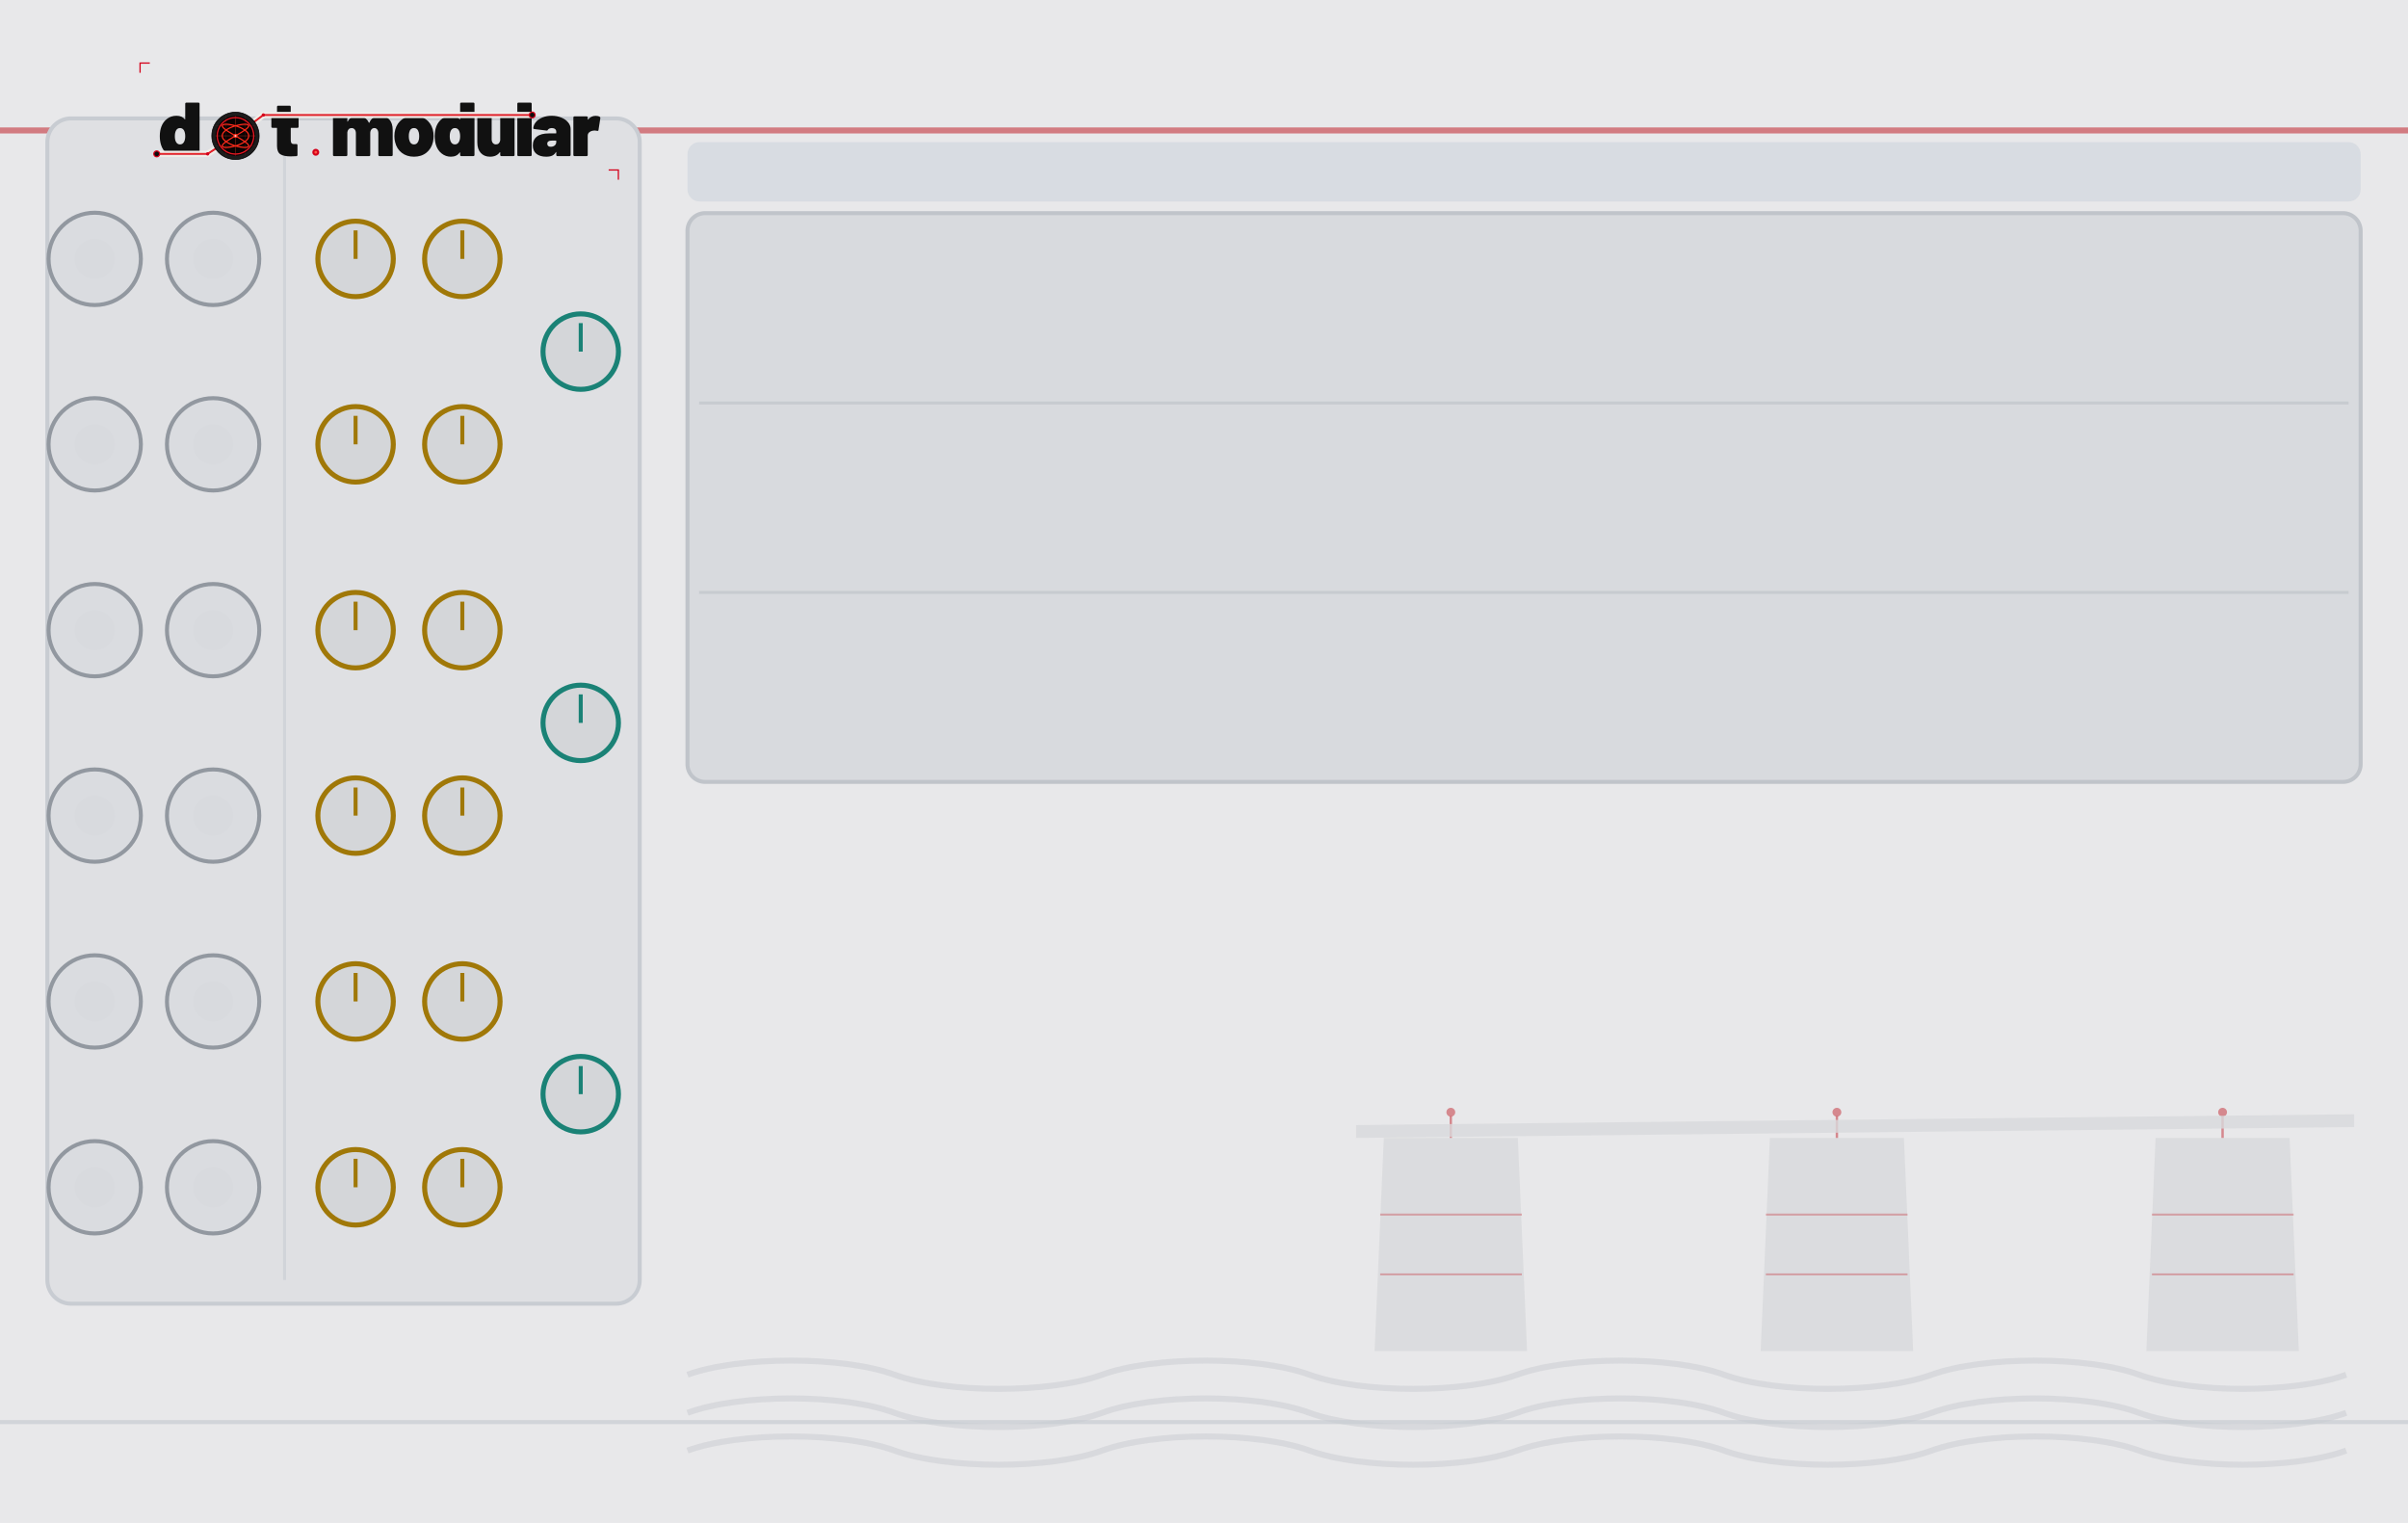
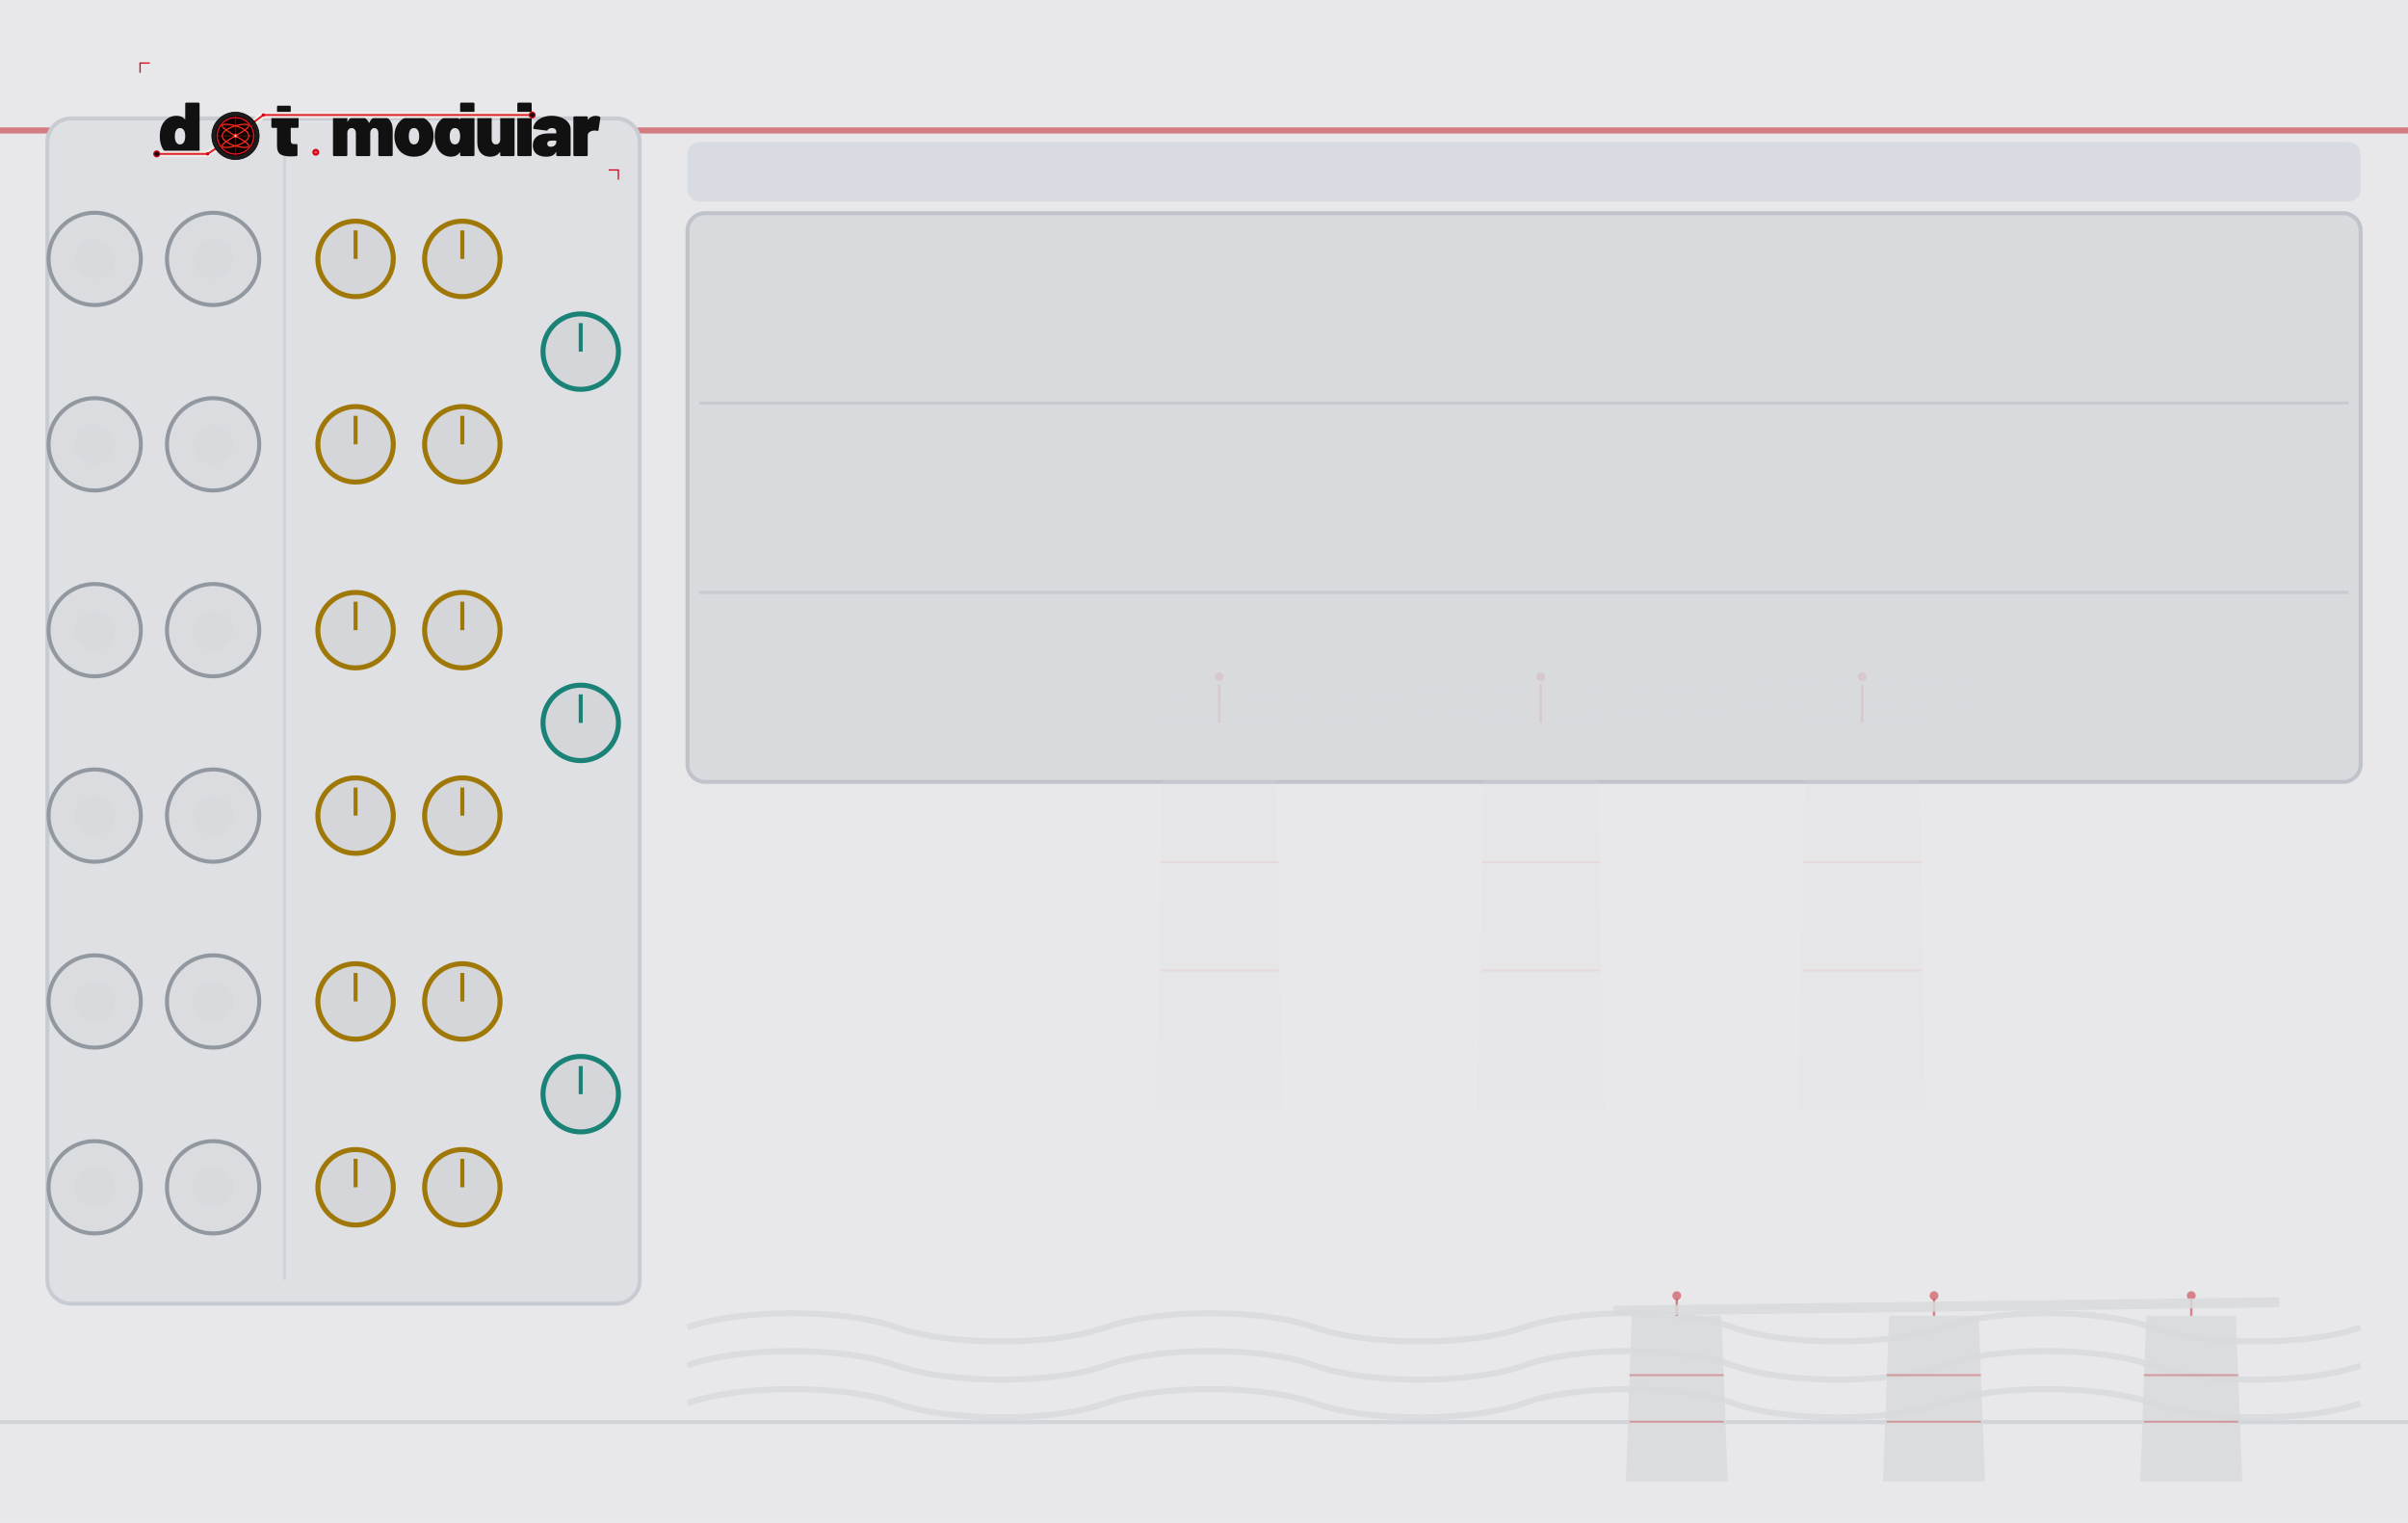
<svg xmlns="http://www.w3.org/2000/svg" width="600.0" height="379.43" viewBox="0 0 600.0 379.43">
  <g>
    <rect width="600.0" height="379.43" fill="#e8e8ea" />
-     <polygon points="344.8,283.5 378.2,283.5 380.5,336.6 342.5,336.6" fill="#d8d9dc" fill-opacity="0.8" />
-     <line x1="343.9" y1="302.6" x2="379.2" y2="302.6" stroke="#c0202a" stroke-width="0.5" stroke-opacity="0.320" />
-     <line x1="343.9" y1="317.5" x2="379.2" y2="317.5" stroke="#c0202a" stroke-width="0.5" stroke-opacity="0.320" />
-     <line x1="361.5" y1="283.5" x2="361.5" y2="278.1" stroke="#c0202a" stroke-width="0.6" stroke-opacity="0.480" />
-     <circle cx="361.5" cy="277.1" r="1.1" fill="#c0202a" fill-opacity="0.480" />
-     <polygon points="441.0,283.5 474.4,283.5 476.7,336.6 438.7,336.6" fill="#d8d9dc" fill-opacity="0.8" />
-     <line x1="440.0" y1="302.6" x2="475.3" y2="302.6" stroke="#c0202a" stroke-width="0.5" stroke-opacity="0.320" />
-     <line x1="440.0" y1="317.5" x2="475.3" y2="317.5" stroke="#c0202a" stroke-width="0.5" stroke-opacity="0.320" />
-     <line x1="457.7" y1="283.5" x2="457.7" y2="278.1" stroke="#c0202a" stroke-width="0.6" stroke-opacity="0.480" />
-     <circle cx="457.7" cy="277.1" r="1.1" fill="#c0202a" fill-opacity="0.480" />
-     <polygon points="537.1,283.5 570.5,283.5 572.8,336.6 534.8,336.6" fill="#d8d9dc" fill-opacity="0.8" />
-     <line x1="536.2" y1="302.6" x2="571.5" y2="302.6" stroke="#c0202a" stroke-width="0.5" stroke-opacity="0.320" />
-     <line x1="536.2" y1="317.5" x2="571.5" y2="317.5" stroke="#c0202a" stroke-width="0.5" stroke-opacity="0.320" />
-     <line x1="553.8" y1="283.5" x2="553.8" y2="278.1" stroke="#c0202a" stroke-width="0.6" stroke-opacity="0.480" />
-     <circle cx="553.8" cy="277.1" r="1.1" fill="#c0202a" fill-opacity="0.480" />
-     <polygon points="337.9,280.3 586.6,277.6 586.6,280.8 337.9,283.5" fill="#d8d9dc" fill-opacity="0.8" />
-     <path d="M 171.3 342.5 C 184.2 337.8 210.0 337.8 222.9 342.5 C 235.9 347.2 261.7 347.2 274.6 342.5 C 287.5 337.8 313.4 337.8 326.3 342.5 C 339.2 347.2 365.0 347.2 378.0 342.5 C 390.9 337.8 416.7 337.8 429.6 342.5 C 442.5 347.2 468.4 347.2 481.3 342.5 C 494.2 337.8 520.1 337.8 533.0 342.5 C 545.9 347.2 571.7 347.2 584.6 342.5 " fill="none" stroke="#d2d4d8" stroke-width="1.5" stroke-opacity="0.7" />
-     <path d="M 171.3 352.0 C 184.2 347.2 210.0 347.2 222.9 352.0 C 235.9 356.7 261.7 356.7 274.6 352.0 C 287.5 347.2 313.4 347.2 326.3 352.0 C 339.2 356.7 365.0 356.7 378.0 352.0 C 390.9 347.2 416.7 347.2 429.6 352.0 C 442.5 356.7 468.4 356.7 481.3 352.0 C 494.2 347.2 520.1 347.2 533.0 352.0 C 545.9 356.7 571.7 356.7 584.6 352.0 " fill="none" stroke="#d2d4d8" stroke-width="1.5" stroke-opacity="0.7" />
-     <path d="M 171.3 361.4 C 184.2 356.7 210.0 356.7 222.9 361.4 C 235.9 366.1 261.7 366.1 274.6 361.4 C 287.5 356.7 313.4 356.7 326.3 361.4 C 339.2 366.1 365.0 366.1 378.0 361.4 C 390.9 356.7 416.7 356.7 429.6 361.4 C 442.5 366.1 468.4 366.1 481.3 361.4 C 494.2 356.7 520.1 356.7 533.0 361.4 C 545.9 366.1 571.7 366.1 584.6 361.4 " fill="none" stroke="#d2d4d8" stroke-width="1.5" stroke-opacity="0.7" />
    <line x1="0" y1="32.5" x2="600.0" y2="32.5" stroke="#c0202a" stroke-width="1.5" opacity="0.55" />
    <line x1="0" y1="354.3" x2="600.0" y2="354.3" stroke="#c8ccd2" stroke-width="1" opacity="0.7" />
+     <rect x="171.3" y="35.4" width="416.9" height="14.8" rx="3.0" fill="#cdd4dc" opacity="0.6" />
+     <rect x="171.3" y="53.1" width="416.9" height="141.7" rx="4.4" fill="#d8dade" stroke="#c0c4ca" stroke-width="1" />
+     <polygon points="289.9,180.1 317.7,180.1 319.6,276.5 288.0,276.5" fill="#d8d9dc" fill-opacity="0.16" />
+     <line x1="289.1" y1="214.8" x2="318.5" y2="214.8" stroke="#c0202a" stroke-width="0.5" stroke-opacity="0.064" />
+     <line x1="289.1" y1="241.8" x2="318.5" y2="241.8" stroke="#c0202a" stroke-width="0.5" stroke-opacity="0.064" />
+     <line x1="303.8" y1="180.1" x2="303.8" y2="170.5" stroke="#c0202a" stroke-width="0.6" stroke-opacity="0.096" />
+     <circle cx="303.8" cy="168.6" r="1.1" fill="#c0202a" fill-opacity="0.096" />
+     <polygon points="370.0,180.1 397.8,180.1 399.7,276.5 368.1,276.5" fill="#d8d9dc" fill-opacity="0.16" />
+     <line x1="369.2" y1="214.8" x2="398.6" y2="214.8" stroke="#c0202a" stroke-width="0.5" stroke-opacity="0.064" />
+     <line x1="369.2" y1="241.8" x2="398.6" y2="241.8" stroke="#c0202a" stroke-width="0.5" stroke-opacity="0.064" />
+     <line x1="383.9" y1="180.1" x2="383.9" y2="170.5" stroke="#c0202a" stroke-width="0.6" stroke-opacity="0.096" />
+     <circle cx="383.9" cy="168.6" r="1.1" fill="#c0202a" fill-opacity="0.096" />
+     <polygon points="450.0,180.1 477.9,180.1 479.8,276.5 448.1,276.5" fill="#d8d9dc" fill-opacity="0.16" />
+     <line x1="449.3" y1="214.8" x2="478.7" y2="214.8" stroke="#c0202a" stroke-width="0.5" stroke-opacity="0.064" />
+     <line x1="449.3" y1="241.8" x2="478.7" y2="241.8" stroke="#c0202a" stroke-width="0.5" stroke-opacity="0.064" />
+     <line x1="464.0" y1="180.1" x2="464.0" y2="170.5" stroke="#c0202a" stroke-width="0.6" stroke-opacity="0.096" />
+     <circle cx="464.0" cy="168.6" r="1.1" fill="#c0202a" fill-opacity="0.096" />
+     <polygon points="284.2,174.3 491.3,169.5 491.3,175.3 284.2,180.1" fill="#d8d9dc" fill-opacity="0.16" />
+     <line x1="174.2" y1="100.4" x2="585.2" y2="100.4" stroke="#c0c4ca" stroke-width="0.75" opacity="0.7" />
+     <line x1="174.2" y1="147.6" x2="585.2" y2="147.6" stroke="#c0c4ca" stroke-width="0.75" opacity="0.7" />
+     <path d="M 171.3 330.7 C 184.3 326.0 210.3 326.0 223.4 330.7 C 236.4 335.4 262.5 335.4 275.5 330.7 C 288.5 326.0 314.6 326.0 327.6 330.7 C 340.6 335.4 366.7 335.4 379.7 330.7 C 392.8 326.0 418.8 326.0 431.8 330.7 C 444.9 335.4 470.9 335.4 484.0 330.7 C 497.0 326.0 523.0 326.0 536.1 330.7 C 549.1 335.4 575.2 335.4 588.2 330.7 " fill="none" stroke="#d2d4d8" stroke-width="1.5" stroke-opacity="0.6" />
+     <path d="M 171.3 340.2 C 184.3 335.4 210.3 335.4 223.4 340.2 C 236.4 344.9 262.5 344.9 275.5 340.2 C 288.5 335.4 314.6 335.4 327.6 340.2 C 340.6 344.9 366.7 344.9 379.7 340.2 C 392.8 335.4 418.8 335.4 431.8 340.2 C 444.9 344.9 470.9 344.9 484.0 340.2 C 497.0 335.4 523.0 335.4 536.1 340.2 C 549.1 344.9 575.2 344.9 588.2 340.2 " fill="none" stroke="#d2d4d8" stroke-width="1.5" stroke-opacity="0.6" />
+     <path d="M 171.3 349.6 C 184.3 344.9 210.3 344.9 223.4 349.6 C 236.4 354.3 262.5 354.3 275.5 349.6 C 288.5 344.9 314.6 344.9 327.6 349.6 C 340.6 354.3 366.7 354.3 379.7 349.6 C 392.8 344.9 418.8 344.9 431.8 349.6 C 444.9 354.3 470.9 354.3 484.0 349.6 C 497.0 344.9 523.0 344.9 536.1 349.6 C 549.1 354.3 575.2 354.3 588.2 349.6 " fill="none" stroke="#d2d4d8" stroke-width="1.5" stroke-opacity="0.6" />
+     <polygon points="406.6,327.8 428.9,327.8 430.5,369.1 405.1,369.1" fill="#d8d9dc" fill-opacity="0.85" />
+     <line x1="406.0" y1="342.6" x2="429.5" y2="342.6" stroke="#c0202a" stroke-width="0.5" stroke-opacity="0.340" />
+     <line x1="406.0" y1="354.2" x2="429.5" y2="354.2" stroke="#c0202a" stroke-width="0.5" stroke-opacity="0.340" />
+     <line x1="417.8" y1="327.8" x2="417.8" y2="323.6" stroke="#c0202a" stroke-width="0.6" stroke-opacity="0.510" />
+     <circle cx="417.8" cy="322.8" r="1.1" fill="#c0202a" fill-opacity="0.510" />
+     <polygon points="470.7,327.8 493.0,327.8 494.6,369.1 469.2,369.1" fill="#d8d9dc" fill-opacity="0.85" />
+     <line x1="470.1" y1="342.6" x2="493.6" y2="342.6" stroke="#c0202a" stroke-width="0.5" stroke-opacity="0.340" />
+     <line x1="470.1" y1="354.2" x2="493.6" y2="354.2" stroke="#c0202a" stroke-width="0.5" stroke-opacity="0.340" />
+     <line x1="481.9" y1="327.8" x2="481.9" y2="323.6" stroke="#c0202a" stroke-width="0.6" stroke-opacity="0.510" />
+     <circle cx="481.9" cy="322.8" r="1.1" fill="#c0202a" fill-opacity="0.510" />
+     <polygon points="534.8,327.8 557.1,327.8 558.7,369.1 533.3,369.1" fill="#d8d9dc" fill-opacity="0.85" />
+     <line x1="534.2" y1="342.6" x2="557.7" y2="342.6" stroke="#c0202a" stroke-width="0.5" stroke-opacity="0.340" />
+     <line x1="534.2" y1="354.2" x2="557.7" y2="354.2" stroke="#c0202a" stroke-width="0.5" stroke-opacity="0.340" />
+     <line x1="546.0" y1="327.8" x2="546.0" y2="323.6" stroke="#c0202a" stroke-width="0.6" stroke-opacity="0.510" />
+     <circle cx="546.0" cy="322.8" r="1.1" fill="#c0202a" fill-opacity="0.510" />
+     <polygon points="402.0,325.3 567.9,323.2 567.9,325.7 402.0,327.8" fill="#d8d9dc" fill-opacity="0.85" />
    <rect x="11.8" y="29.5" width="147.6" height="295.3" rx="5.9" fill="#dfe0e3" stroke="#c8ccd2" stroke-width="1" />
    <line x1="70.9" y1="35.4" x2="70.9" y2="318.9" stroke="#c8ccd2" stroke-width="0.75" opacity="0.6" />
-     <rect x="171.3" y="35.4" width="416.9" height="14.8" rx="3.0" fill="#cdd4dc" opacity="0.6" />
-     <rect x="171.3" y="53.1" width="416.9" height="141.7" rx="4.4" fill="#d8dade" stroke="#c0c4ca" stroke-width="1" />
-     <line x1="174.2" y1="100.4" x2="585.2" y2="100.4" stroke="#c0c4ca" stroke-width="0.75" opacity="0.7" />
-     <line x1="174.2" y1="147.6" x2="585.2" y2="147.6" stroke="#c0c4ca" stroke-width="0.75" opacity="0.7" />
  </g>
  <g>
    <g transform="translate(32.48,13.29) scale(0.17297)">
      <g transform="translate(40.00,148.00) scale(0.11,-0.11)">
        <path d="M370 700H528Q535 700 539.0 696.0Q543 692 543 685V15Q543 8 539.0 4.0Q535 0 528 0H370Q363 0 359.0 4.0Q355 8 355 15V45Q355 48 353.0 49.0Q351 50 349 47Q312 -8 233 -8Q166 -8 112.5 34.5Q59 77 37 150Q22 200 22 262Q22 334 44 390Q68 451 119.0 489.5Q170 528 241 528Q314 528 349 482Q351 480 353.0 480.5Q355 481 355 484V685Q355 692 359.0 696.0Q363 700 370 700ZM355 259Q355 307 339 336Q321 367 287 367Q251 367 234 334Q219 306 219 259Q219 214 234 186Q252 153 287 153Q322 153 340 187Q355 216 355 259Z" fill="#111111" />
      </g>
      <g transform="translate(201.37,148.00) scale(0.11,-0.11)">
        <path d="M358 370H275Q270 370 270 365V208Q270 158 306 158H343Q350 158 354.0 154.0Q358 150 358 143V15Q358 1 343 -1Q304 -4 268 -4Q177 -4 134.0 24.0Q91 52 90 130V365Q90 370 85 370H31Q24 370 20.0 374.0Q16 378 16 385V505Q16 512 20.0 516.0Q24 520 31 520H85Q90 520 90 525V645Q90 652 94.0 656.0Q98 660 105 660H255Q262 660 266.0 656.0Q270 652 270 645V525Q270 520 275 520H358Q365 520 369.0 516.0Q373 512 373 505V385Q373 378 369.0 374.0Q365 370 358 370Z" fill="#111111" />
      </g>
      <g transform="translate(288.27,148.00) scale(0.11,-0.11)">
        <path d="M815 341V15Q815 8 811.0 4.0Q807 0 800 0H642Q635 0 631.0 4.0Q627 8 627 15V300Q627 330 612.5 348.5Q598 367 575 367Q551 367 536.0 348.5Q521 330 521 300V15Q521 8 517.0 4.0Q513 0 506 0H348Q341 0 337.0 4.0Q333 8 333 15V300Q333 330 317.5 348.5Q302 367 277 367Q255 367 240.5 353.5Q226 340 222 317Q221 315 221 311V15Q221 8 217.0 4.0Q213 0 206 0H48Q41 0 37.0 4.0Q33 8 33 15V505Q33 512 37.0 516.0Q41 520 48 520H206Q213 520 217.0 516.0Q221 512 221 505V455Q221 451 223.0 451.0Q225 451 227 454Q265 528 355 528Q406 528 444.5 504.5Q483 481 503 437Q506 432 509 438Q529 483 564.5 505.5Q600 528 648 528Q727 528 771.0 479.0Q815 430 815 341Z" fill="#111111" />
      </g>
      <g transform="translate(377.92,148.00) scale(0.11,-0.11)">
        <path d="M32 181Q22 217 22 261Q22 310 34 350Q58 433 122.5 480.5Q187 528 280 528Q373 528 436.5 480.5Q500 433 524 352Q536 310 536 263Q536 225 528 187Q507 97 441.5 44.5Q376 -8 279 -8Q184 -8 118.5 43.0Q53 94 32 181ZM343 217Q347 236 347 262Q347 285 342 308Q327 367 279 367Q229 367 216 308Q211 291 211 262Q211 236 215 217Q230 153 279 153Q305 153 321.0 170.5Q337 188 343 217Z" fill="#111111" />
      </g>
      <g transform="translate(436.00,148.00) scale(0.11,-0.11)">
        <path d="M370 700H528Q535 700 539.0 696.0Q543 692 543 685V15Q543 8 539.0 4.0Q535 0 528 0H370Q363 0 359.0 4.0Q355 8 355 15V45Q355 48 353.0 49.0Q351 50 349 47Q312 -8 233 -8Q166 -8 112.5 34.5Q59 77 37 150Q22 200 22 262Q22 334 44 390Q68 451 119.0 489.5Q170 528 241 528Q314 528 349 482Q351 480 353.0 480.5Q355 481 355 484V685Q355 692 359.0 696.0Q363 700 370 700ZM355 259Q355 307 339 336Q321 367 287 367Q251 367 234 334Q219 306 219 259Q219 214 234 186Q252 153 287 153Q322 153 340 187Q355 216 355 259Z" fill="#111111" />
      </g>
      <g transform="translate(496.39,148.00) scale(0.11,-0.11)">
        <path d="M346 520H504Q511 520 515.0 516.0Q519 512 519 505V15Q519 8 515.0 4.0Q511 0 504 0H346Q339 0 335.0 4.0Q331 8 331 15V48Q331 51 329.0 52.0Q327 53 325 50Q284 -8 197 -8Q121 -8 76.0 41.5Q31 91 31 179V505Q31 512 35.0 516.0Q39 520 46 520H204Q211 520 215.0 516.0Q219 512 219 505V220Q219 190 234.5 171.5Q250 153 275 153Q297 153 311.5 166.5Q326 180 330 203Q331 205 331 209V505Q331 512 335.0 516.0Q339 520 346 520Z" fill="#111111" />
      </g>
      <g transform="translate(553.81,148.00) scale(0.11,-0.11)">
        <path d="M33 15V685Q33 692 37.0 696.0Q41 700 48 700H206Q213 700 217.0 696.0Q221 692 221 685V15Q221 8 217.0 4.0Q213 0 206 0H48Q41 0 37.0 4.0Q33 8 33 15Z" fill="#111111" />
      </g>
      <g transform="translate(578.45,148.00) scale(0.11,-0.11)">
        <path d="M507 355V15Q507 8 503.0 4.0Q499 0 492 0H334Q327 0 323.0 4.0Q319 8 319 15V50Q319 54 317.5 54.5Q316 55 314 52Q297 21 267.0 6.5Q237 -8 188 -8Q106 -8 59.0 29.5Q12 67 12 139Q12 215 65.5 256.0Q119 297 221 297H314Q319 297 319 302V320Q319 341 303.5 354.0Q288 367 262 367Q244 367 230.0 361.0Q216 355 210 345Q206 338 202.5 335.5Q199 333 193 334L32 354Q18 356 18 366Q22 411 54.0 448.0Q86 485 139.5 506.5Q193 528 259 528Q327 528 384.0 505.0Q441 482 474.0 442.0Q507 402 507 355ZM319 185V198Q319 203 314 203H264Q201 203 201 162Q201 144 212.5 133.0Q224 122 246 122Q278 122 298.5 139.0Q319 156 319 185Z" fill="#111111" />
      </g>
      <g transform="translate(634.55,148.00) scale(0.11,-0.11)">
        <path d="M379 514Q388 509 386 495L362 341Q361 333 356.5 331.0Q352 329 344 331Q326 335 312 335Q297 335 284 332Q258 327 239.5 310.5Q221 294 221 266V15Q221 8 217.0 4.0Q213 0 206 0H48Q41 0 37.0 4.0Q33 8 33 15V505Q33 512 37.0 516.0Q41 520 48 520H206Q213 520 217.0 516.0Q221 512 221 505V481Q221 478 223.0 477.0Q225 476 226 478Q264 527 325 527Q359 527 379 514Z" fill="#111111" />
      </g>
      <path d="M 38.0,144.8 L 111.3,144.8 L 151.4,118.8 L 191.6,88.8 L 578.9,88.8" fill="none" stroke="#f0ede8" stroke-width="9.0" stroke-linecap="round" stroke-linejoin="round" />
      <path d="M 38.0,144.8 L 111.3,144.8 L 151.4,118.8 L 191.6,88.8 L 578.9,88.8" fill="none" stroke="#d4001a" stroke-width="2.60" stroke-linecap="round" stroke-linejoin="round" />
      <path d="M 38.0,144.8 L 111.3,144.8 L 151.4,118.8 L 191.6,88.8 L 578.9,88.8" fill="none" stroke="#ff5533" stroke-width="0.88" stroke-linecap="round" stroke-linejoin="round" opacity="0.7" />
      <circle cx="38.0" cy="144.8" r="4.2" fill="#0d0d0d" stroke="#d4001a" stroke-width="1.76" />
      <circle cx="578.9" cy="88.8" r="4.2" fill="#0d0d0d" stroke="#d4001a" stroke-width="1.76" />
      <circle cx="111.3" cy="144.8" r="2.4" fill="#d4001a" />
      <circle cx="191.6" cy="88.8" r="2.4" fill="#d4001a" />
      <g transform="translate(151.430,118.850)">
        <circle r="34.100" fill="#1c1c1c" stroke="#000000" stroke-width="1.023" />
        <circle r="28.644" fill="#0a0202" />
        <g stroke="#a83020" stroke-width="0.682" opacity="0.9">
          <line x1="-28.644" y1="0" x2="28.644" y2="0" />
          <line x1="0" y1="-28.644" x2="0" y2="28.644" />
        </g>
        <g stroke="#7a2018" stroke-width="0.443" opacity="0.6">
          <line x1="-28.644" y1="-14.322" x2="28.644" y2="-14.322" />
          <line x1="-14.322" y1="-28.644" x2="-14.322" y2="28.644" />
          <line x1="-28.644" y1="14.322" x2="28.644" y2="14.322" />
          <line x1="14.322" y1="-28.644" x2="14.322" y2="28.644" />
        </g>
        <path d="M 19.10,0.00 L 19.01,1.05 L 18.76,2.09 L 18.34,3.13 L 17.76,4.16 L 17.01,5.16 L 16.12,6.15 L 15.09,7.11 L 13.92,8.05 L 12.63,8.95 L 11.22,9.82 L 9.72,10.65 L 8.13,11.44 L 6.47,12.18 L 4.75,12.87 L 2.99,13.52 L 1.20,14.11 L -0.60,14.64 L -2.39,15.12 L -4.17,15.54 L -5.90,15.89 L -7.58,16.18 L -9.20,16.41 L -10.73,16.58 L -12.17,16.68 L -13.50,16.71 L -14.71,16.68 L -15.79,16.58 L -16.73,16.41 L -17.53,16.18 L -18.16,15.89 L -18.64,15.54 L -18.95,15.12 L -19.09,14.64 L -19.06,14.11 L -18.86,13.52 L -18.50,12.87 L -17.97,12.18 L -17.28,11.44 L -16.44,10.65 L -15.45,9.82 L -14.32,8.95 L -13.07,8.05 L -11.70,7.11 L -10.23,6.15 L -8.67,5.16 L -7.03,4.16 L -5.33,3.13 L -3.58,2.09 L -1.80,1.05 L -0.00,0.00 L 1.80,-1.05 L 3.58,-2.09 L 5.33,-3.13 L 7.03,-4.16 L 8.67,-5.16 L 10.23,-6.15 L 11.70,-7.11 L 13.07,-8.05 L 14.32,-8.95 L 15.45,-9.82 L 16.44,-10.65 L 17.28,-11.44 L 17.97,-12.18 L 18.50,-12.87 L 18.86,-13.52 L 19.06,-14.11 L 19.09,-14.64 L 18.95,-15.12 L 18.64,-15.54 L 18.16,-15.89 L 17.53,-16.18 L 16.73,-16.41 L 15.79,-16.58 L 14.71,-16.68 L 13.50,-16.71 L 12.17,-16.68 L 10.73,-16.58 L 9.20,-16.41 L 7.58,-16.18 L 5.90,-15.89 L 4.17,-15.54 L 2.39,-15.12 L 0.60,-14.64 L -1.20,-14.11 L -2.99,-13.52 L -4.75,-12.87 L -6.47,-12.18 L -8.13,-11.44 L -9.72,-10.65 L -11.22,-9.82 L -12.63,-8.95 L -13.92,-8.05 L -15.09,-7.11 L -16.12,-6.15 L -17.01,-5.16 L -17.76,-4.16 L -18.34,-3.13 L -18.76,-2.09 L -19.01,-1.05 L -19.10,-0.00 L -19.01,1.05 L -18.76,2.09 L -18.34,3.13 L -17.76,4.16 L -17.01,5.16 L -16.12,6.15 L -15.09,7.11 L -13.92,8.05 L -12.63,8.95 L -11.22,9.82 L -9.72,10.65 L -8.13,11.44 L -6.47,12.18 L -4.75,12.87 L -2.99,13.52 L -1.20,14.11 L 0.60,14.64 L 2.39,15.12 L 4.17,15.54 L 5.90,15.89 L 7.58,16.18 L 9.20,16.41 L 10.73,16.58 L 12.17,16.68 L 13.50,16.71 L 14.71,16.68 L 15.79,16.58 L 16.73,16.41 L 17.53,16.18 L 18.16,15.89 L 18.64,15.54 L 18.95,15.12 L 19.09,14.64 L 19.06,14.11 L 18.86,13.52 L 18.50,12.87 L 17.97,12.18 L 17.28,11.44 L 16.44,10.65 L 15.45,9.82 L 14.32,8.95 L 13.07,8.05 L 11.70,7.11 L 10.23,6.15 L 8.67,5.16 L 7.03,4.16 L 5.33,3.13 L 3.58,2.09 L 1.80,1.05 L 0.00,0.00 L -1.80,-1.05 L -3.58,-2.09 L -5.33,-3.13 L -7.03,-4.16 L -8.67,-5.16 L -10.23,-6.15 L -11.70,-7.11 L -13.07,-8.05 L -14.32,-8.95 L -15.45,-9.82 L -16.44,-10.65 L -17.28,-11.44 L -17.97,-12.18 L -18.50,-12.87 L -18.86,-13.52 L -19.06,-14.11 L -19.09,-14.64 L -18.95,-15.12 L -18.64,-15.54 L -18.16,-15.89 L -17.53,-16.18 L -16.73,-16.41 L -15.79,-16.58 L -14.71,-16.68 L -13.50,-16.71 L -12.17,-16.68 L -10.73,-16.58 L -9.20,-16.41 L -7.58,-16.18 L -5.90,-15.89 L -4.17,-15.54 L -2.39,-15.12 L -0.60,-14.64 L 1.20,-14.11 L 2.99,-13.52 L 4.75,-12.87 L 6.47,-12.18 L 8.13,-11.44 L 9.72,-10.65 L 11.22,-9.82 L 12.63,-8.95 L 13.92,-8.05 L 15.09,-7.11 L 16.12,-6.15 L 17.01,-5.16 L 17.76,-4.16 L 18.34,-3.13 L 18.76,-2.09 L 19.01,-1.05 L 19.10,-0.00 Z" fill="none" stroke="#ff2a1a" stroke-width="1.705" stroke-linejoin="round" />
        <circle r="26.257" fill="none" stroke="#d4001a" stroke-width="1.876" />
        <circle r="26.257" fill="none" stroke="#ff5533" stroke-width="0.614" opacity="0.7" />
        <circle r="2.899" fill="#ff3322" />
        <circle r="1.364" fill="#ffccbb" />
      </g>
      <circle cx="267.1" cy="142.5" r="5.0" fill="#d4001a" />
      <circle cx="267.1" cy="142.5" r="2.0" fill="#ff5544" />
      <polyline points="14,28 14,14 28,14" fill="none" stroke="#d4001a" stroke-width="1.8" />
      <polyline points="703,182 703,168 689,168" fill="none" stroke="#d4001a" stroke-width="1.8" />
    </g>
  </g>
  <g>
    <circle cx="23.6" cy="64.5" r="11.5" fill="#dadce0" stroke="#9298a0" stroke-width="1" />
    <circle cx="23.6" cy="64.5" r="5.0" fill="#d8dade" />
    <circle cx="53.1" cy="64.5" r="11.5" fill="#dadce0" stroke="#9298a0" stroke-width="1" />
    <circle cx="53.1" cy="64.5" r="5.0" fill="#d8dade" />
    <circle cx="88.6" cy="64.5" r="9.4" fill="#d4d6d9" stroke="#a07808" stroke-width="1.25" />
    <line x1="88.6" y1="64.5" x2="88.6" y2="57.4" stroke="#a07808" stroke-width="1" />
    <circle cx="115.2" cy="64.5" r="9.4" fill="#d4d6d9" stroke="#a07808" stroke-width="1.25" />
    <line x1="115.2" y1="64.5" x2="115.2" y2="57.4" stroke="#a07808" stroke-width="1" />
    <circle cx="23.6" cy="110.7" r="11.5" fill="#dadce0" stroke="#9298a0" stroke-width="1" />
    <circle cx="23.6" cy="110.7" r="5.0" fill="#d8dade" />
    <circle cx="53.1" cy="110.7" r="11.5" fill="#dadce0" stroke="#9298a0" stroke-width="1" />
    <circle cx="53.1" cy="110.7" r="5.0" fill="#d8dade" />
    <circle cx="88.6" cy="110.7" r="9.4" fill="#d4d6d9" stroke="#a07808" stroke-width="1.25" />
    <line x1="88.6" y1="110.7" x2="88.6" y2="103.6" stroke="#a07808" stroke-width="1" />
    <circle cx="115.2" cy="110.7" r="9.4" fill="#d4d6d9" stroke="#a07808" stroke-width="1.25" />
    <line x1="115.2" y1="110.7" x2="115.2" y2="103.6" stroke="#a07808" stroke-width="1" />
    <circle cx="23.6" cy="157.0" r="11.5" fill="#dadce0" stroke="#9298a0" stroke-width="1" />
    <circle cx="23.6" cy="157.0" r="5.0" fill="#d8dade" />
    <circle cx="53.1" cy="157.0" r="11.5" fill="#dadce0" stroke="#9298a0" stroke-width="1" />
    <circle cx="53.1" cy="157.0" r="5.0" fill="#d8dade" />
    <circle cx="88.6" cy="157.0" r="9.4" fill="#d4d6d9" stroke="#a07808" stroke-width="1.25" />
    <line x1="88.6" y1="157.0" x2="88.6" y2="149.9" stroke="#a07808" stroke-width="1" />
    <circle cx="115.2" cy="157.0" r="9.4" fill="#d4d6d9" stroke="#a07808" stroke-width="1.25" />
    <line x1="115.2" y1="157.0" x2="115.2" y2="149.9" stroke="#a07808" stroke-width="1" />
    <circle cx="23.6" cy="203.2" r="11.5" fill="#dadce0" stroke="#9298a0" stroke-width="1" />
    <circle cx="23.6" cy="203.2" r="5.0" fill="#d8dade" />
    <circle cx="53.1" cy="203.2" r="11.5" fill="#dadce0" stroke="#9298a0" stroke-width="1" />
    <circle cx="53.1" cy="203.2" r="5.0" fill="#d8dade" />
    <circle cx="88.6" cy="203.2" r="9.4" fill="#d4d6d9" stroke="#a07808" stroke-width="1.25" />
    <line x1="88.6" y1="203.2" x2="88.6" y2="196.2" stroke="#a07808" stroke-width="1" />
    <circle cx="115.2" cy="203.2" r="9.4" fill="#d4d6d9" stroke="#a07808" stroke-width="1.25" />
    <line x1="115.2" y1="203.2" x2="115.2" y2="196.2" stroke="#a07808" stroke-width="1" />
    <circle cx="23.6" cy="249.5" r="11.5" fill="#dadce0" stroke="#9298a0" stroke-width="1" />
    <circle cx="23.6" cy="249.5" r="5.0" fill="#d8dade" />
    <circle cx="53.1" cy="249.5" r="11.5" fill="#dadce0" stroke="#9298a0" stroke-width="1" />
    <circle cx="53.1" cy="249.5" r="5.0" fill="#d8dade" />
    <circle cx="88.6" cy="249.5" r="9.4" fill="#d4d6d9" stroke="#a07808" stroke-width="1.25" />
    <line x1="88.6" y1="249.5" x2="88.6" y2="242.4" stroke="#a07808" stroke-width="1" />
    <circle cx="115.2" cy="249.5" r="9.4" fill="#d4d6d9" stroke="#a07808" stroke-width="1.25" />
    <line x1="115.2" y1="249.5" x2="115.2" y2="242.4" stroke="#a07808" stroke-width="1" />
    <circle cx="23.6" cy="295.8" r="11.5" fill="#dadce0" stroke="#9298a0" stroke-width="1" />
    <circle cx="23.6" cy="295.8" r="5.0" fill="#d8dade" />
    <circle cx="53.1" cy="295.8" r="11.5" fill="#dadce0" stroke="#9298a0" stroke-width="1" />
    <circle cx="53.1" cy="295.8" r="5.0" fill="#d8dade" />
    <circle cx="88.6" cy="295.8" r="9.4" fill="#d4d6d9" stroke="#a07808" stroke-width="1.25" />
    <line x1="88.6" y1="295.8" x2="88.6" y2="288.7" stroke="#a07808" stroke-width="1" />
    <circle cx="115.2" cy="295.8" r="9.4" fill="#d4d6d9" stroke="#a07808" stroke-width="1.25" />
    <line x1="115.2" y1="295.8" x2="115.2" y2="288.7" stroke="#a07808" stroke-width="1" />
    <circle cx="144.7" cy="87.6" r="9.4" fill="#d4d6d9" stroke="#1a8276" stroke-width="1.25" />
    <line x1="144.7" y1="87.6" x2="144.7" y2="80.5" stroke="#1a8276" stroke-width="1" />
    <circle cx="144.7" cy="180.1" r="9.4" fill="#d4d6d9" stroke="#1a8276" stroke-width="1.25" />
    <line x1="144.7" y1="180.1" x2="144.7" y2="173.0" stroke="#1a8276" stroke-width="1" />
    <circle cx="144.7" cy="272.6" r="9.4" fill="#d4d6d9" stroke="#1a8276" stroke-width="1.25" />
    <line x1="144.7" y1="272.6" x2="144.7" y2="265.6" stroke="#1a8276" stroke-width="1" />
  </g>
</svg>
